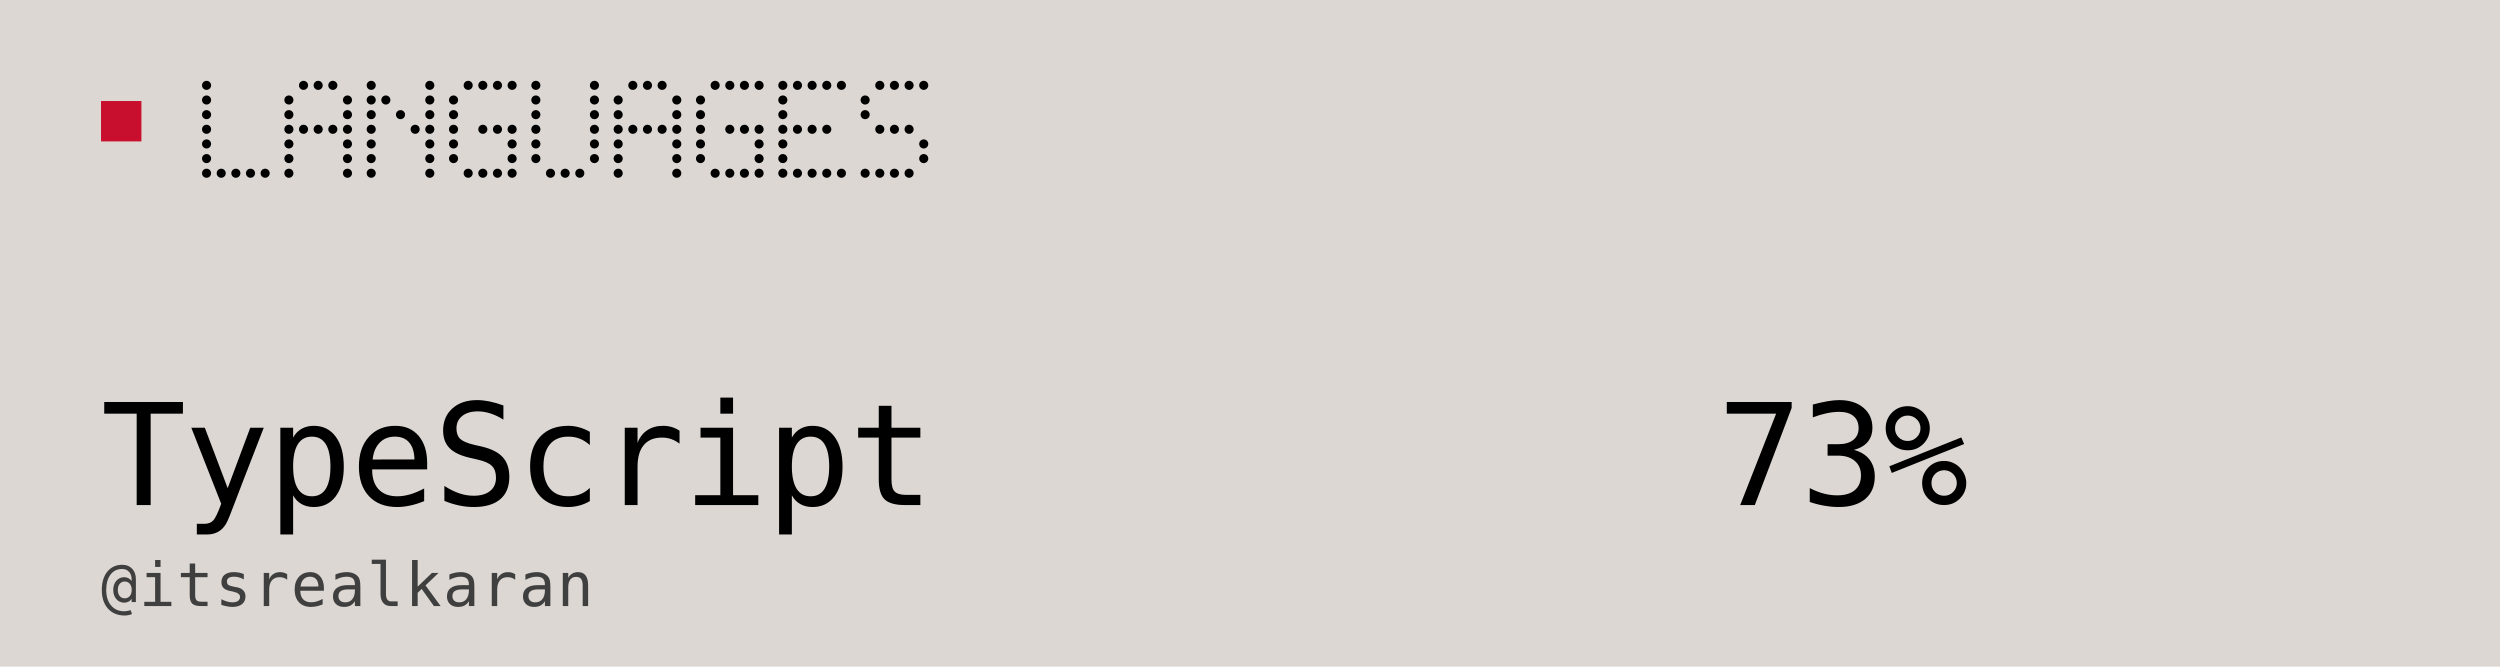
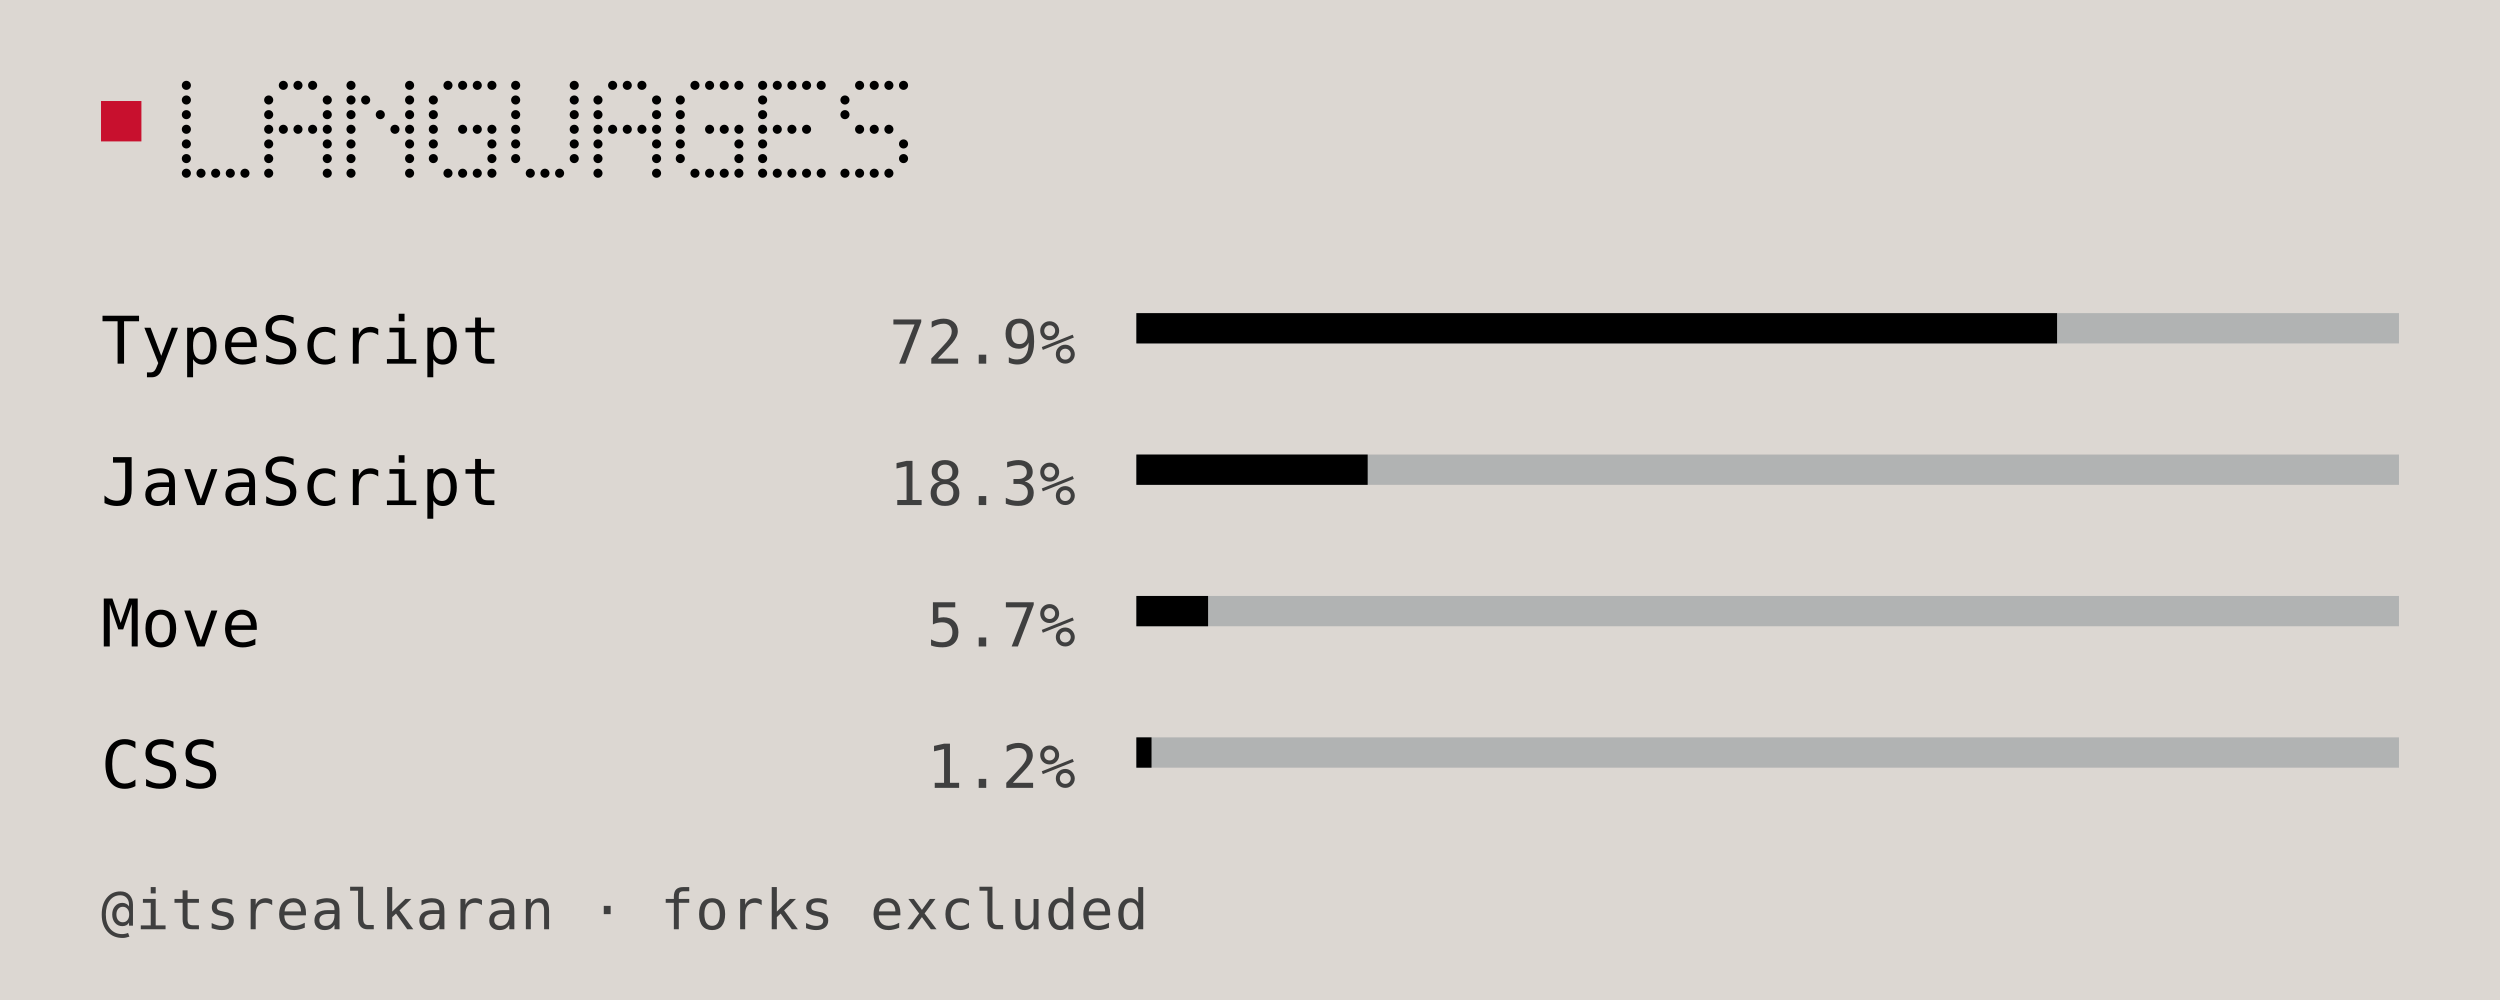
- <svg xmlns="http://www.w3.org/2000/svg" width="495" height="132" viewBox="0 0 495 132" role="img">
-   <rect width="495" height="132" fill="#DCD7D2" />
+ <svg xmlns="http://www.w3.org/2000/svg" width="495" height="198" viewBox="0 0 495 198" role="img">
+   <rect width="495" height="198" fill="#DCD7D2" />
  <rect x="20" y="20" width="8" height="8" fill="#C8102E" />
-   <circle cx="40.9" cy="16.9" r="0.90" fill="#000000" />
-   <circle cx="40.9" cy="19.8" r="0.90" fill="#000000" />
-   <circle cx="40.9" cy="22.7" r="0.90" fill="#000000" />
-   <circle cx="40.9" cy="25.6" r="0.90" fill="#000000" />
-   <circle cx="40.9" cy="28.5" r="0.90" fill="#000000" />
-   <circle cx="40.9" cy="31.4" r="0.90" fill="#000000" />
-   <circle cx="40.9" cy="34.3" r="0.90" fill="#000000" />
-   <circle cx="43.8" cy="34.3" r="0.90" fill="#000000" />
-   <circle cx="46.7" cy="34.3" r="0.90" fill="#000000" />
-   <circle cx="49.6" cy="34.3" r="0.90" fill="#000000" />
-   <circle cx="52.5" cy="34.3" r="0.90" fill="#000000" />
-   <circle cx="60.1" cy="16.9" r="0.90" fill="#000000" />
-   <circle cx="63.0" cy="16.9" r="0.90" fill="#000000" />
-   <circle cx="65.9" cy="16.9" r="0.90" fill="#000000" />
-   <circle cx="57.2" cy="19.8" r="0.90" fill="#000000" />
-   <circle cx="68.8" cy="19.8" r="0.90" fill="#000000" />
-   <circle cx="57.2" cy="22.7" r="0.90" fill="#000000" />
-   <circle cx="68.8" cy="22.7" r="0.90" fill="#000000" />
-   <circle cx="57.2" cy="25.6" r="0.90" fill="#000000" />
-   <circle cx="60.1" cy="25.6" r="0.90" fill="#000000" />
-   <circle cx="63.0" cy="25.6" r="0.90" fill="#000000" />
-   <circle cx="65.9" cy="25.6" r="0.90" fill="#000000" />
-   <circle cx="68.8" cy="25.6" r="0.90" fill="#000000" />
-   <circle cx="57.2" cy="28.5" r="0.90" fill="#000000" />
-   <circle cx="68.8" cy="28.5" r="0.90" fill="#000000" />
-   <circle cx="57.2" cy="31.4" r="0.90" fill="#000000" />
-   <circle cx="68.8" cy="31.4" r="0.90" fill="#000000" />
-   <circle cx="57.2" cy="34.3" r="0.90" fill="#000000" />
-   <circle cx="68.8" cy="34.3" r="0.90" fill="#000000" />
-   <circle cx="73.5" cy="16.9" r="0.90" fill="#000000" />
-   <circle cx="85.1" cy="16.9" r="0.90" fill="#000000" />
-   <circle cx="73.5" cy="19.8" r="0.90" fill="#000000" />
-   <circle cx="76.4" cy="19.8" r="0.90" fill="#000000" />
-   <circle cx="85.1" cy="19.8" r="0.90" fill="#000000" />
-   <circle cx="73.5" cy="22.7" r="0.90" fill="#000000" />
-   <circle cx="79.3" cy="22.7" r="0.90" fill="#000000" />
-   <circle cx="85.1" cy="22.7" r="0.90" fill="#000000" />
-   <circle cx="73.5" cy="25.6" r="0.90" fill="#000000" />
-   <circle cx="82.2" cy="25.6" r="0.90" fill="#000000" />
-   <circle cx="85.1" cy="25.6" r="0.90" fill="#000000" />
-   <circle cx="73.5" cy="28.5" r="0.90" fill="#000000" />
-   <circle cx="85.1" cy="28.5" r="0.90" fill="#000000" />
-   <circle cx="73.5" cy="31.4" r="0.90" fill="#000000" />
-   <circle cx="85.1" cy="31.4" r="0.90" fill="#000000" />
-   <circle cx="73.5" cy="34.3" r="0.90" fill="#000000" />
-   <circle cx="85.1" cy="34.3" r="0.90" fill="#000000" />
-   <circle cx="92.7" cy="16.9" r="0.90" fill="#000000" />
-   <circle cx="95.6" cy="16.9" r="0.90" fill="#000000" />
-   <circle cx="98.5" cy="16.9" r="0.90" fill="#000000" />
-   <circle cx="101.4" cy="16.9" r="0.90" fill="#000000" />
-   <circle cx="89.8" cy="19.8" r="0.90" fill="#000000" />
-   <circle cx="89.8" cy="22.7" r="0.90" fill="#000000" />
-   <circle cx="89.8" cy="25.6" r="0.90" fill="#000000" />
-   <circle cx="95.6" cy="25.6" r="0.90" fill="#000000" />
-   <circle cx="98.5" cy="25.6" r="0.90" fill="#000000" />
-   <circle cx="101.4" cy="25.6" r="0.90" fill="#000000" />
-   <circle cx="89.8" cy="28.5" r="0.90" fill="#000000" />
-   <circle cx="101.4" cy="28.5" r="0.90" fill="#000000" />
-   <circle cx="89.8" cy="31.4" r="0.90" fill="#000000" />
-   <circle cx="101.4" cy="31.4" r="0.90" fill="#000000" />
-   <circle cx="92.7" cy="34.3" r="0.90" fill="#000000" />
-   <circle cx="95.6" cy="34.3" r="0.90" fill="#000000" />
-   <circle cx="98.5" cy="34.3" r="0.90" fill="#000000" />
-   <circle cx="101.4" cy="34.3" r="0.90" fill="#000000" />
-   <circle cx="106.1" cy="16.9" r="0.90" fill="#000000" />
-   <circle cx="117.7" cy="16.9" r="0.90" fill="#000000" />
-   <circle cx="106.1" cy="19.8" r="0.90" fill="#000000" />
-   <circle cx="117.7" cy="19.8" r="0.90" fill="#000000" />
-   <circle cx="106.1" cy="22.7" r="0.90" fill="#000000" />
-   <circle cx="117.7" cy="22.7" r="0.90" fill="#000000" />
-   <circle cx="106.1" cy="25.6" r="0.90" fill="#000000" />
-   <circle cx="117.7" cy="25.6" r="0.90" fill="#000000" />
-   <circle cx="106.1" cy="28.5" r="0.90" fill="#000000" />
-   <circle cx="117.7" cy="28.5" r="0.90" fill="#000000" />
-   <circle cx="106.1" cy="31.4" r="0.90" fill="#000000" />
-   <circle cx="117.7" cy="31.4" r="0.90" fill="#000000" />
-   <circle cx="109.0" cy="34.3" r="0.90" fill="#000000" />
-   <circle cx="111.9" cy="34.3" r="0.90" fill="#000000" />
-   <circle cx="114.8" cy="34.3" r="0.90" fill="#000000" />
-   <circle cx="125.3" cy="16.9" r="0.90" fill="#000000" />
-   <circle cx="128.2" cy="16.9" r="0.90" fill="#000000" />
-   <circle cx="131.1" cy="16.9" r="0.90" fill="#000000" />
-   <circle cx="122.4" cy="19.8" r="0.90" fill="#000000" />
-   <circle cx="134.0" cy="19.8" r="0.90" fill="#000000" />
-   <circle cx="122.4" cy="22.7" r="0.90" fill="#000000" />
-   <circle cx="134.0" cy="22.7" r="0.90" fill="#000000" />
-   <circle cx="122.4" cy="25.6" r="0.90" fill="#000000" />
-   <circle cx="125.3" cy="25.6" r="0.90" fill="#000000" />
-   <circle cx="128.2" cy="25.6" r="0.90" fill="#000000" />
-   <circle cx="131.1" cy="25.6" r="0.90" fill="#000000" />
-   <circle cx="134.0" cy="25.6" r="0.90" fill="#000000" />
-   <circle cx="122.4" cy="28.5" r="0.90" fill="#000000" />
-   <circle cx="134.0" cy="28.5" r="0.90" fill="#000000" />
-   <circle cx="122.4" cy="31.4" r="0.90" fill="#000000" />
-   <circle cx="134.0" cy="31.4" r="0.90" fill="#000000" />
-   <circle cx="122.4" cy="34.3" r="0.90" fill="#000000" />
-   <circle cx="134.0" cy="34.3" r="0.90" fill="#000000" />
-   <circle cx="141.6" cy="16.9" r="0.90" fill="#000000" />
-   <circle cx="144.5" cy="16.9" r="0.90" fill="#000000" />
-   <circle cx="147.4" cy="16.9" r="0.90" fill="#000000" />
-   <circle cx="150.3" cy="16.9" r="0.90" fill="#000000" />
-   <circle cx="138.7" cy="19.8" r="0.90" fill="#000000" />
-   <circle cx="138.7" cy="22.7" r="0.90" fill="#000000" />
-   <circle cx="138.7" cy="25.6" r="0.90" fill="#000000" />
-   <circle cx="144.5" cy="25.6" r="0.90" fill="#000000" />
-   <circle cx="147.4" cy="25.6" r="0.90" fill="#000000" />
-   <circle cx="150.3" cy="25.6" r="0.90" fill="#000000" />
-   <circle cx="138.7" cy="28.5" r="0.90" fill="#000000" />
-   <circle cx="150.3" cy="28.5" r="0.90" fill="#000000" />
-   <circle cx="138.7" cy="31.4" r="0.90" fill="#000000" />
-   <circle cx="150.3" cy="31.4" r="0.90" fill="#000000" />
-   <circle cx="141.6" cy="34.3" r="0.90" fill="#000000" />
-   <circle cx="144.5" cy="34.3" r="0.90" fill="#000000" />
-   <circle cx="147.4" cy="34.3" r="0.90" fill="#000000" />
-   <circle cx="150.3" cy="34.3" r="0.90" fill="#000000" />
-   <circle cx="155.0" cy="16.9" r="0.90" fill="#000000" />
-   <circle cx="157.9" cy="16.9" r="0.90" fill="#000000" />
-   <circle cx="160.8" cy="16.9" r="0.90" fill="#000000" />
-   <circle cx="163.7" cy="16.9" r="0.90" fill="#000000" />
-   <circle cx="166.6" cy="16.9" r="0.90" fill="#000000" />
-   <circle cx="155.0" cy="19.8" r="0.90" fill="#000000" />
-   <circle cx="155.0" cy="22.7" r="0.90" fill="#000000" />
-   <circle cx="155.0" cy="25.6" r="0.90" fill="#000000" />
-   <circle cx="157.9" cy="25.6" r="0.90" fill="#000000" />
-   <circle cx="160.8" cy="25.6" r="0.90" fill="#000000" />
-   <circle cx="163.7" cy="25.6" r="0.90" fill="#000000" />
-   <circle cx="155.0" cy="28.5" r="0.90" fill="#000000" />
-   <circle cx="155.0" cy="31.4" r="0.90" fill="#000000" />
-   <circle cx="155.0" cy="34.3" r="0.90" fill="#000000" />
-   <circle cx="157.9" cy="34.3" r="0.90" fill="#000000" />
-   <circle cx="160.8" cy="34.3" r="0.90" fill="#000000" />
-   <circle cx="163.7" cy="34.3" r="0.90" fill="#000000" />
-   <circle cx="166.6" cy="34.3" r="0.90" fill="#000000" />
-   <circle cx="174.2" cy="16.9" r="0.90" fill="#000000" />
-   <circle cx="177.1" cy="16.9" r="0.90" fill="#000000" />
-   <circle cx="180.0" cy="16.9" r="0.90" fill="#000000" />
-   <circle cx="182.9" cy="16.9" r="0.90" fill="#000000" />
-   <circle cx="171.3" cy="19.8" r="0.90" fill="#000000" />
-   <circle cx="171.3" cy="22.7" r="0.90" fill="#000000" />
-   <circle cx="174.2" cy="25.6" r="0.90" fill="#000000" />
-   <circle cx="177.1" cy="25.6" r="0.90" fill="#000000" />
-   <circle cx="180.0" cy="25.6" r="0.90" fill="#000000" />
-   <circle cx="182.9" cy="28.5" r="0.90" fill="#000000" />
-   <circle cx="182.9" cy="31.4" r="0.90" fill="#000000" />
-   <circle cx="171.3" cy="34.3" r="0.90" fill="#000000" />
-   <circle cx="174.2" cy="34.3" r="0.90" fill="#000000" />
-   <circle cx="177.1" cy="34.3" r="0.90" fill="#000000" />
-   <circle cx="180.0" cy="34.3" r="0.90" fill="#000000" />
-   <text x="20" y="100" fill="#000000" font-family="ui-monospace, Geist Mono, monospace" font-size="28" letter-spacing="-0.4" dominant-baseline="auto">TypeScript</text>
-   <text x="340" y="100" fill="#000000" font-family="ui-monospace, Geist Mono, monospace" font-size="28" letter-spacing="-0.4" dominant-baseline="auto">73%</text>
-   <text x="20" y="120" fill="#3F3F3F" font-family="ui-monospace, Geist Mono, monospace" font-size="12" letter-spacing="0.3" dominant-baseline="auto">@itsrealkaran</text>
+   <circle cx="36.9" cy="16.9" r="0.90" fill="#000000" />
+   <circle cx="36.9" cy="19.8" r="0.90" fill="#000000" />
+   <circle cx="36.9" cy="22.7" r="0.90" fill="#000000" />
+   <circle cx="36.9" cy="25.6" r="0.90" fill="#000000" />
+   <circle cx="36.9" cy="28.5" r="0.90" fill="#000000" />
+   <circle cx="36.9" cy="31.4" r="0.90" fill="#000000" />
+   <circle cx="36.9" cy="34.3" r="0.90" fill="#000000" />
+   <circle cx="39.8" cy="34.3" r="0.90" fill="#000000" />
+   <circle cx="42.7" cy="34.3" r="0.90" fill="#000000" />
+   <circle cx="45.6" cy="34.3" r="0.90" fill="#000000" />
+   <circle cx="48.5" cy="34.3" r="0.90" fill="#000000" />
+   <circle cx="56.1" cy="16.9" r="0.90" fill="#000000" />
+   <circle cx="59.0" cy="16.9" r="0.90" fill="#000000" />
+   <circle cx="61.9" cy="16.9" r="0.90" fill="#000000" />
+   <circle cx="53.2" cy="19.8" r="0.90" fill="#000000" />
+   <circle cx="64.8" cy="19.8" r="0.90" fill="#000000" />
+   <circle cx="53.2" cy="22.7" r="0.90" fill="#000000" />
+   <circle cx="64.8" cy="22.7" r="0.90" fill="#000000" />
+   <circle cx="53.2" cy="25.6" r="0.90" fill="#000000" />
+   <circle cx="56.1" cy="25.6" r="0.90" fill="#000000" />
+   <circle cx="59.0" cy="25.6" r="0.90" fill="#000000" />
+   <circle cx="61.9" cy="25.6" r="0.90" fill="#000000" />
+   <circle cx="64.8" cy="25.6" r="0.90" fill="#000000" />
+   <circle cx="53.2" cy="28.5" r="0.90" fill="#000000" />
+   <circle cx="64.8" cy="28.5" r="0.90" fill="#000000" />
+   <circle cx="53.2" cy="31.4" r="0.90" fill="#000000" />
+   <circle cx="64.8" cy="31.4" r="0.90" fill="#000000" />
+   <circle cx="53.2" cy="34.3" r="0.90" fill="#000000" />
+   <circle cx="64.8" cy="34.3" r="0.90" fill="#000000" />
+   <circle cx="69.5" cy="16.9" r="0.90" fill="#000000" />
+   <circle cx="81.1" cy="16.9" r="0.90" fill="#000000" />
+   <circle cx="69.5" cy="19.8" r="0.90" fill="#000000" />
+   <circle cx="72.4" cy="19.8" r="0.90" fill="#000000" />
+   <circle cx="81.1" cy="19.8" r="0.90" fill="#000000" />
+   <circle cx="69.5" cy="22.7" r="0.90" fill="#000000" />
+   <circle cx="75.3" cy="22.7" r="0.90" fill="#000000" />
+   <circle cx="81.1" cy="22.7" r="0.90" fill="#000000" />
+   <circle cx="69.5" cy="25.6" r="0.90" fill="#000000" />
+   <circle cx="78.2" cy="25.6" r="0.90" fill="#000000" />
+   <circle cx="81.1" cy="25.6" r="0.90" fill="#000000" />
+   <circle cx="69.5" cy="28.5" r="0.90" fill="#000000" />
+   <circle cx="81.1" cy="28.5" r="0.90" fill="#000000" />
+   <circle cx="69.5" cy="31.4" r="0.90" fill="#000000" />
+   <circle cx="81.1" cy="31.4" r="0.90" fill="#000000" />
+   <circle cx="69.5" cy="34.3" r="0.90" fill="#000000" />
+   <circle cx="81.1" cy="34.3" r="0.90" fill="#000000" />
+   <circle cx="88.7" cy="16.9" r="0.90" fill="#000000" />
+   <circle cx="91.6" cy="16.9" r="0.90" fill="#000000" />
+   <circle cx="94.5" cy="16.9" r="0.90" fill="#000000" />
+   <circle cx="97.4" cy="16.9" r="0.90" fill="#000000" />
+   <circle cx="85.8" cy="19.8" r="0.90" fill="#000000" />
+   <circle cx="85.8" cy="22.7" r="0.90" fill="#000000" />
+   <circle cx="85.8" cy="25.6" r="0.90" fill="#000000" />
+   <circle cx="91.6" cy="25.6" r="0.90" fill="#000000" />
+   <circle cx="94.5" cy="25.6" r="0.90" fill="#000000" />
+   <circle cx="97.4" cy="25.6" r="0.90" fill="#000000" />
+   <circle cx="85.8" cy="28.5" r="0.90" fill="#000000" />
+   <circle cx="97.4" cy="28.5" r="0.90" fill="#000000" />
+   <circle cx="85.8" cy="31.4" r="0.90" fill="#000000" />
+   <circle cx="97.4" cy="31.4" r="0.90" fill="#000000" />
+   <circle cx="88.7" cy="34.3" r="0.90" fill="#000000" />
+   <circle cx="91.6" cy="34.3" r="0.90" fill="#000000" />
+   <circle cx="94.5" cy="34.3" r="0.90" fill="#000000" />
+   <circle cx="97.4" cy="34.3" r="0.90" fill="#000000" />
+   <circle cx="102.1" cy="16.9" r="0.90" fill="#000000" />
+   <circle cx="113.7" cy="16.9" r="0.90" fill="#000000" />
+   <circle cx="102.1" cy="19.8" r="0.90" fill="#000000" />
+   <circle cx="113.7" cy="19.8" r="0.90" fill="#000000" />
+   <circle cx="102.1" cy="22.7" r="0.90" fill="#000000" />
+   <circle cx="113.7" cy="22.7" r="0.90" fill="#000000" />
+   <circle cx="102.1" cy="25.6" r="0.90" fill="#000000" />
+   <circle cx="113.7" cy="25.6" r="0.90" fill="#000000" />
+   <circle cx="102.1" cy="28.5" r="0.90" fill="#000000" />
+   <circle cx="113.7" cy="28.5" r="0.90" fill="#000000" />
+   <circle cx="102.1" cy="31.4" r="0.90" fill="#000000" />
+   <circle cx="113.7" cy="31.4" r="0.90" fill="#000000" />
+   <circle cx="105.0" cy="34.3" r="0.90" fill="#000000" />
+   <circle cx="107.9" cy="34.3" r="0.90" fill="#000000" />
+   <circle cx="110.8" cy="34.3" r="0.90" fill="#000000" />
+   <circle cx="121.3" cy="16.9" r="0.90" fill="#000000" />
+   <circle cx="124.2" cy="16.9" r="0.90" fill="#000000" />
+   <circle cx="127.1" cy="16.9" r="0.90" fill="#000000" />
+   <circle cx="118.4" cy="19.8" r="0.90" fill="#000000" />
+   <circle cx="130.0" cy="19.8" r="0.90" fill="#000000" />
+   <circle cx="118.4" cy="22.7" r="0.90" fill="#000000" />
+   <circle cx="130.0" cy="22.7" r="0.90" fill="#000000" />
+   <circle cx="118.4" cy="25.6" r="0.90" fill="#000000" />
+   <circle cx="121.3" cy="25.6" r="0.90" fill="#000000" />
+   <circle cx="124.2" cy="25.6" r="0.90" fill="#000000" />
+   <circle cx="127.1" cy="25.6" r="0.90" fill="#000000" />
+   <circle cx="130.0" cy="25.6" r="0.90" fill="#000000" />
+   <circle cx="118.4" cy="28.5" r="0.90" fill="#000000" />
+   <circle cx="130.0" cy="28.5" r="0.90" fill="#000000" />
+   <circle cx="118.4" cy="31.4" r="0.90" fill="#000000" />
+   <circle cx="130.0" cy="31.4" r="0.90" fill="#000000" />
+   <circle cx="118.4" cy="34.3" r="0.90" fill="#000000" />
+   <circle cx="130.0" cy="34.3" r="0.90" fill="#000000" />
+   <circle cx="137.6" cy="16.9" r="0.90" fill="#000000" />
+   <circle cx="140.5" cy="16.9" r="0.90" fill="#000000" />
+   <circle cx="143.4" cy="16.9" r="0.90" fill="#000000" />
+   <circle cx="146.3" cy="16.9" r="0.90" fill="#000000" />
+   <circle cx="134.7" cy="19.8" r="0.90" fill="#000000" />
+   <circle cx="134.7" cy="22.7" r="0.90" fill="#000000" />
+   <circle cx="134.7" cy="25.6" r="0.90" fill="#000000" />
+   <circle cx="140.5" cy="25.6" r="0.90" fill="#000000" />
+   <circle cx="143.4" cy="25.6" r="0.90" fill="#000000" />
+   <circle cx="146.3" cy="25.6" r="0.90" fill="#000000" />
+   <circle cx="134.7" cy="28.5" r="0.90" fill="#000000" />
+   <circle cx="146.3" cy="28.5" r="0.90" fill="#000000" />
+   <circle cx="134.7" cy="31.4" r="0.90" fill="#000000" />
+   <circle cx="146.3" cy="31.4" r="0.90" fill="#000000" />
+   <circle cx="137.6" cy="34.3" r="0.90" fill="#000000" />
+   <circle cx="140.5" cy="34.3" r="0.90" fill="#000000" />
+   <circle cx="143.4" cy="34.3" r="0.90" fill="#000000" />
+   <circle cx="146.3" cy="34.3" r="0.90" fill="#000000" />
+   <circle cx="151.0" cy="16.9" r="0.90" fill="#000000" />
+   <circle cx="153.9" cy="16.9" r="0.90" fill="#000000" />
+   <circle cx="156.8" cy="16.9" r="0.90" fill="#000000" />
+   <circle cx="159.7" cy="16.9" r="0.90" fill="#000000" />
+   <circle cx="162.6" cy="16.9" r="0.90" fill="#000000" />
+   <circle cx="151.0" cy="19.8" r="0.90" fill="#000000" />
+   <circle cx="151.0" cy="22.7" r="0.90" fill="#000000" />
+   <circle cx="151.0" cy="25.6" r="0.90" fill="#000000" />
+   <circle cx="153.9" cy="25.6" r="0.90" fill="#000000" />
+   <circle cx="156.8" cy="25.6" r="0.90" fill="#000000" />
+   <circle cx="159.7" cy="25.6" r="0.90" fill="#000000" />
+   <circle cx="151.0" cy="28.5" r="0.90" fill="#000000" />
+   <circle cx="151.0" cy="31.4" r="0.90" fill="#000000" />
+   <circle cx="151.0" cy="34.3" r="0.90" fill="#000000" />
+   <circle cx="153.9" cy="34.3" r="0.90" fill="#000000" />
+   <circle cx="156.8" cy="34.3" r="0.90" fill="#000000" />
+   <circle cx="159.7" cy="34.3" r="0.90" fill="#000000" />
+   <circle cx="162.6" cy="34.3" r="0.90" fill="#000000" />
+   <circle cx="170.2" cy="16.9" r="0.90" fill="#000000" />
+   <circle cx="173.1" cy="16.9" r="0.90" fill="#000000" />
+   <circle cx="176.0" cy="16.9" r="0.90" fill="#000000" />
+   <circle cx="178.9" cy="16.9" r="0.90" fill="#000000" />
+   <circle cx="167.3" cy="19.8" r="0.90" fill="#000000" />
+   <circle cx="167.3" cy="22.7" r="0.90" fill="#000000" />
+   <circle cx="170.2" cy="25.6" r="0.90" fill="#000000" />
+   <circle cx="173.1" cy="25.6" r="0.90" fill="#000000" />
+   <circle cx="176.0" cy="25.6" r="0.90" fill="#000000" />
+   <circle cx="178.9" cy="28.5" r="0.90" fill="#000000" />
+   <circle cx="178.9" cy="31.4" r="0.90" fill="#000000" />
+   <circle cx="167.3" cy="34.3" r="0.90" fill="#000000" />
+   <circle cx="170.2" cy="34.3" r="0.90" fill="#000000" />
+   <circle cx="173.1" cy="34.3" r="0.90" fill="#000000" />
+   <circle cx="176.0" cy="34.3" r="0.90" fill="#000000" />
+   <text x="20" y="72" fill="#000000" text-anchor="start" font-family="ui-monospace, Geist Mono, monospace" font-size="13" letter-spacing="0.1" dominant-baseline="auto">TypeScript</text>
+   <text x="213" y="72" fill="#3F3F3F" text-anchor="end" font-family="ui-monospace, Geist Mono, monospace" font-size="12" letter-spacing="0.2" dominant-baseline="auto">72.9%</text>
+   <rect x="225" y="62" width="250" height="6" fill="#B1B3B3" />
+   <rect x="225" y="62" width="182.3" height="6" fill="#000000" />
+   <text x="20" y="100" fill="#000000" text-anchor="start" font-family="ui-monospace, Geist Mono, monospace" font-size="13" letter-spacing="0.1" dominant-baseline="auto">JavaScript</text>
+   <text x="213" y="100" fill="#3F3F3F" text-anchor="end" font-family="ui-monospace, Geist Mono, monospace" font-size="12" letter-spacing="0.2" dominant-baseline="auto">18.3%</text>
+   <rect x="225" y="90" width="250" height="6" fill="#B1B3B3" />
+   <rect x="225" y="90" width="45.8" height="6" fill="#000000" />
+   <text x="20" y="128" fill="#000000" text-anchor="start" font-family="ui-monospace, Geist Mono, monospace" font-size="13" letter-spacing="0.1" dominant-baseline="auto">Move</text>
+   <text x="213" y="128" fill="#3F3F3F" text-anchor="end" font-family="ui-monospace, Geist Mono, monospace" font-size="12" letter-spacing="0.2" dominant-baseline="auto">5.7%</text>
+   <rect x="225" y="118" width="250" height="6" fill="#B1B3B3" />
+   <rect x="225" y="118" width="14.2" height="6" fill="#000000" />
+   <text x="20" y="156" fill="#000000" text-anchor="start" font-family="ui-monospace, Geist Mono, monospace" font-size="13" letter-spacing="0.1" dominant-baseline="auto">CSS</text>
+   <text x="213" y="156" fill="#3F3F3F" text-anchor="end" font-family="ui-monospace, Geist Mono, monospace" font-size="12" letter-spacing="0.2" dominant-baseline="auto">1.2%</text>
+   <rect x="225" y="146" width="250" height="6" fill="#B1B3B3" />
+   <rect x="225" y="146" width="3.0" height="6" fill="#000000" />
+   <text x="20" y="184" fill="#3F3F3F" text-anchor="start" font-family="ui-monospace, Geist Mono, monospace" font-size="11" letter-spacing="0.3" dominant-baseline="auto">@itsrealkaran · forks excluded</text>
</svg>
